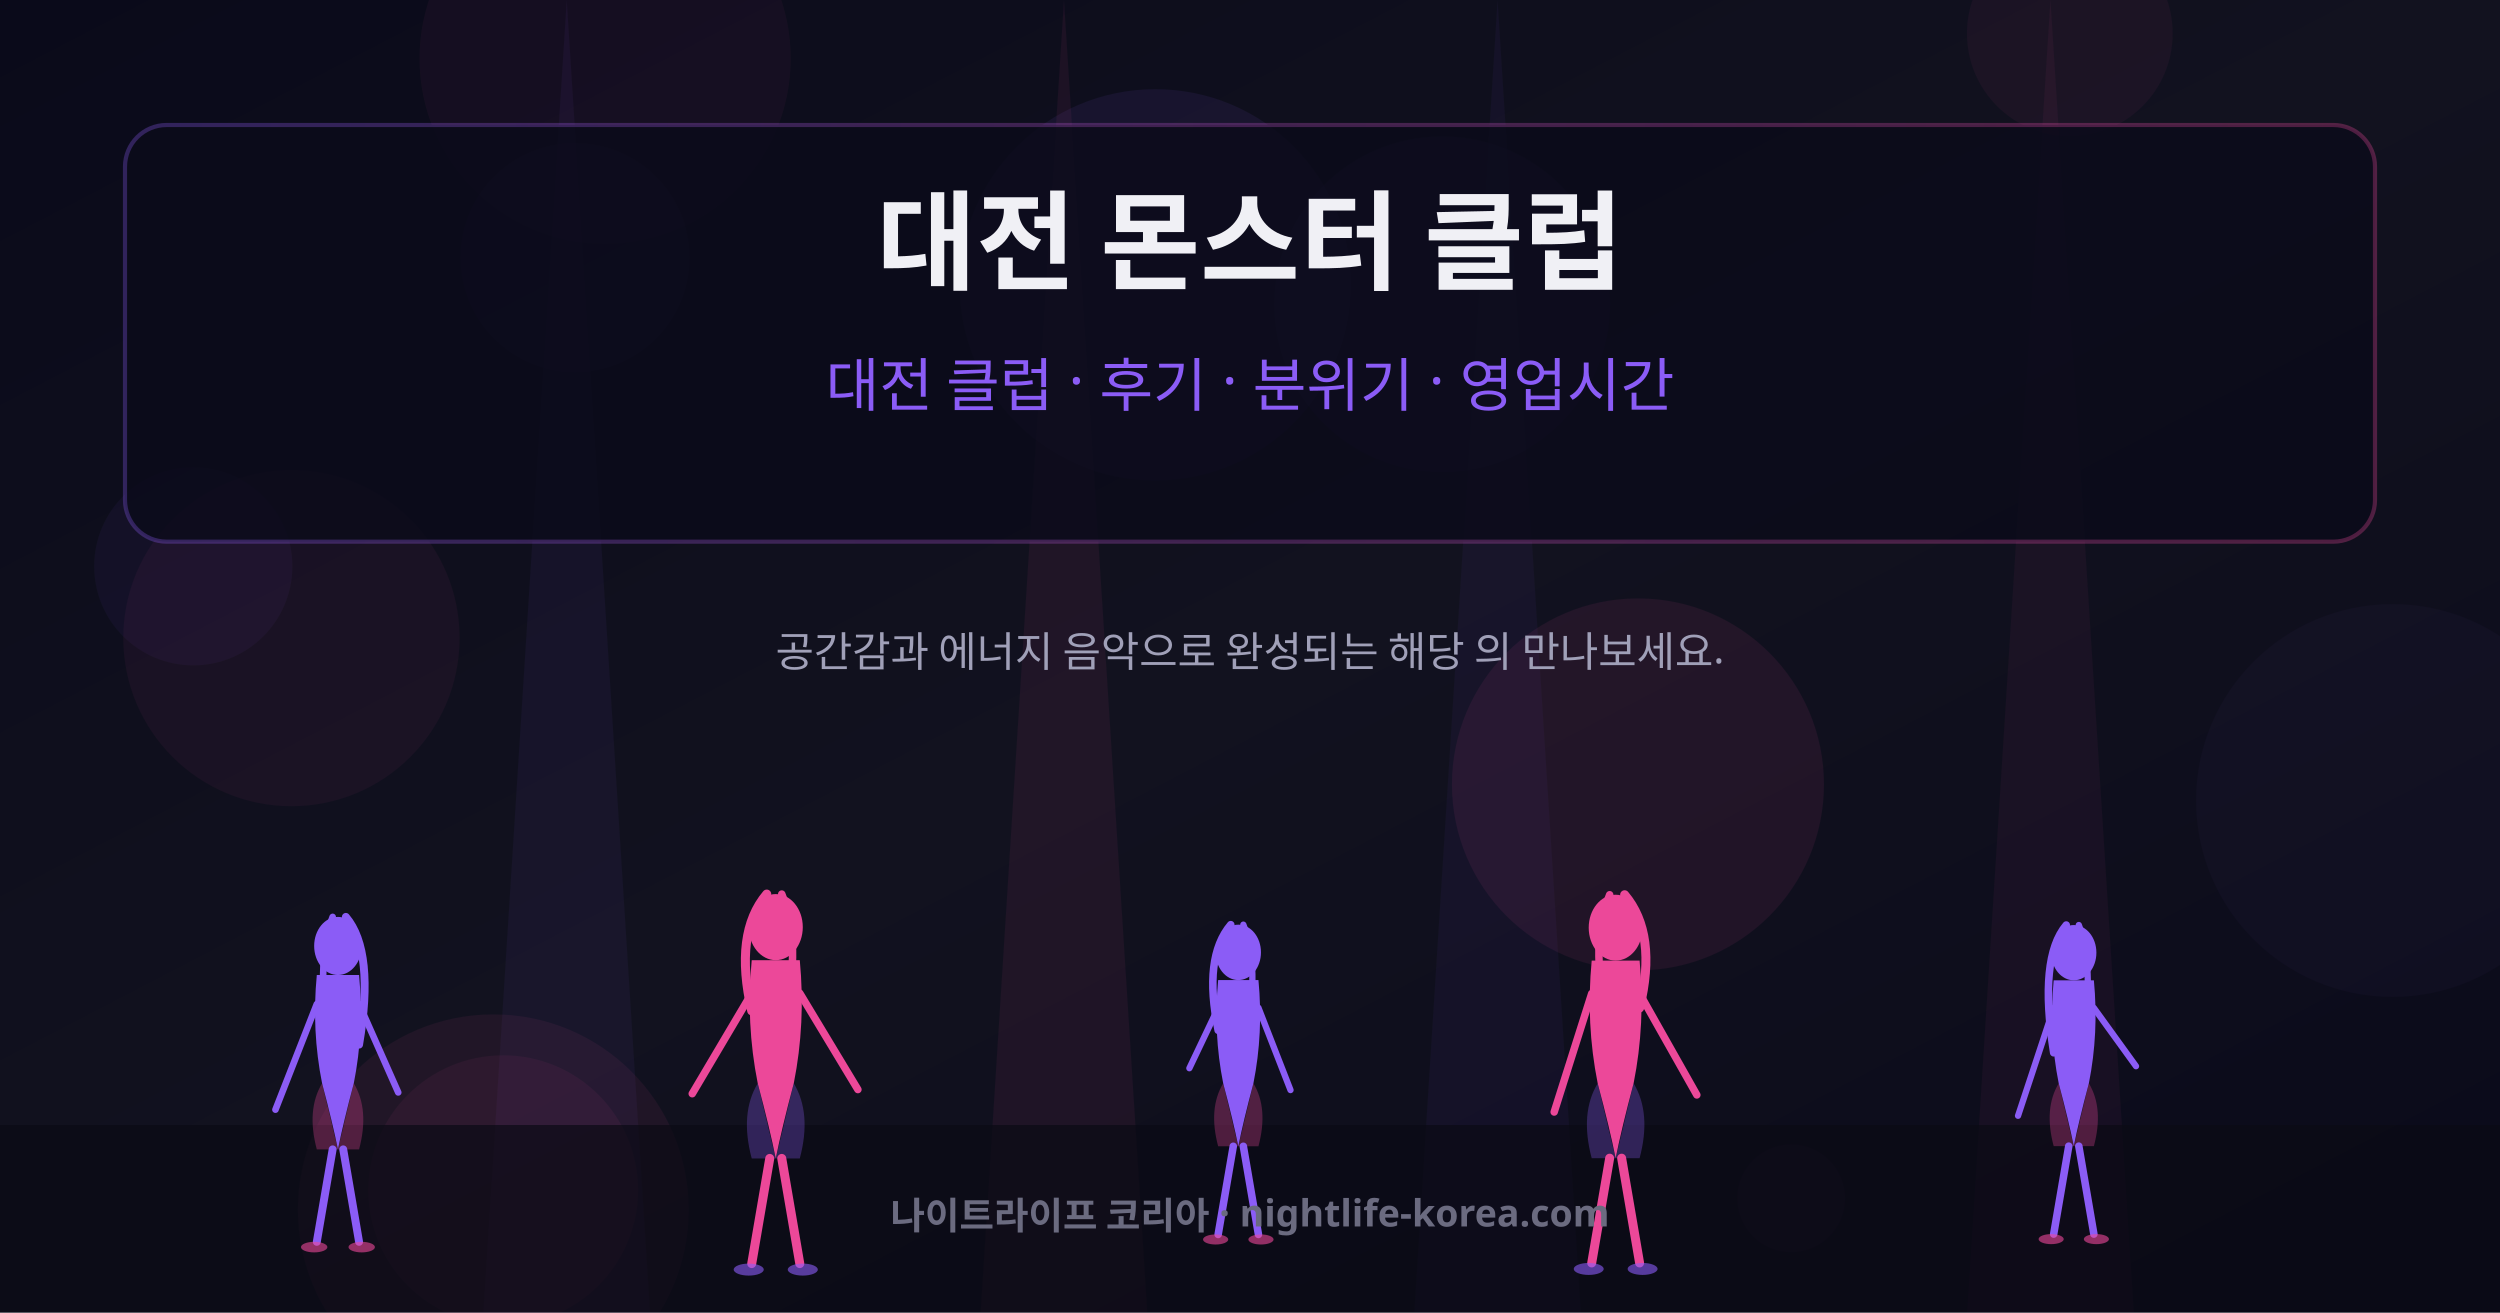
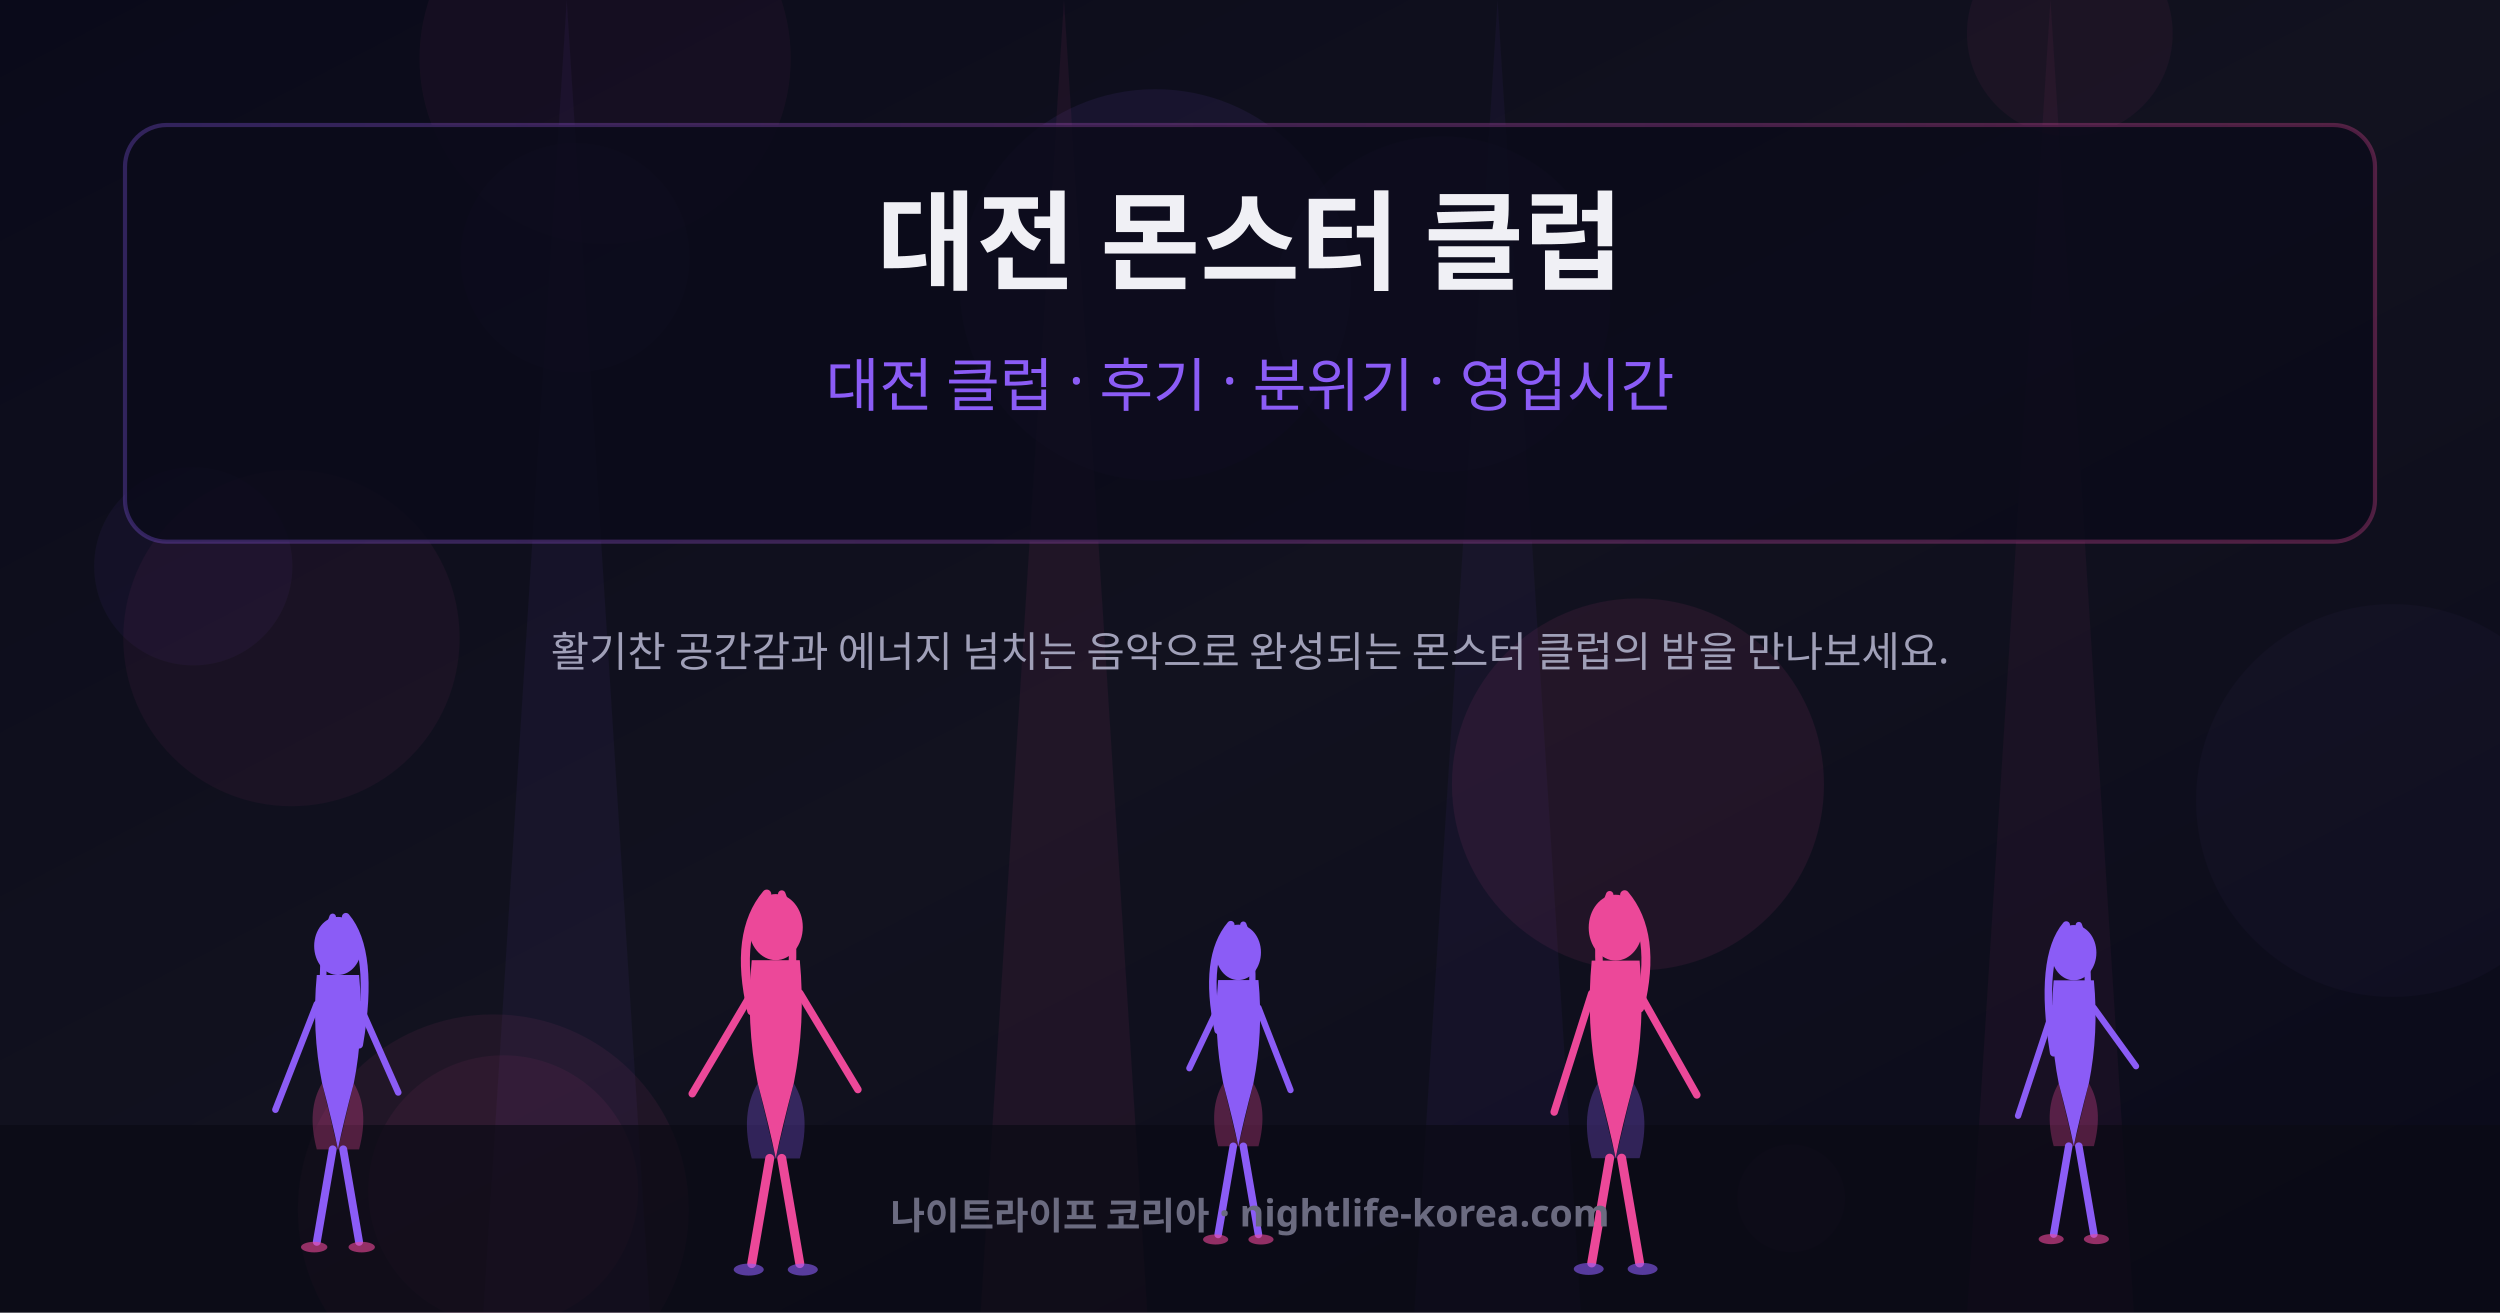
<svg xmlns="http://www.w3.org/2000/svg" viewBox="0 0 1200 630" width="1200" height="630">
  <defs>
    <linearGradient id="ogbg" x1="0%" y1="0%" x2="100%" y2="100%">
      <stop offset="0%" style="stop-color:#0a0a1a" />
      <stop offset="50%" style="stop-color:#12121f" />
      <stop offset="100%" style="stop-color:#0a0a1a" />
    </linearGradient>
    <linearGradient id="ogtxt" x1="0%" y1="0%" x2="100%" y2="0%">
      <stop offset="0%" style="stop-color:#8b5cf6" />
      <stop offset="100%" style="stop-color:#ec4899" />
    </linearGradient>
  </defs>
  <rect width="1200" height="630" fill="url(#ogbg)" />
  <polygon points="272.03,0 232.03,630 312.03,630" fill="#8b5cf6" opacity="0.057" />
  <polygon points="510.706,0 470.706,630 550.706,630" fill="#ec4899" opacity="0.07" />
  <polygon points="718.835,0 678.835,630 758.835,630" fill="#8b5cf6" opacity="0.047" />
  <polygon points="984.214,0 944.214,630 1024.214,630" fill="#ec4899" opacity="0.051" />
  <circle cx="1148.39" cy="384.246" r="94.284" fill="#8b5cf6" opacity="0.031" />
  <circle cx="92.778" cy="271.822" r="47.594" fill="#8b5cf6" opacity="0.05" />
  <circle cx="993.514" cy="16.052" r="49.369" fill="#ec4899" opacity="0.054" />
  <circle cx="290.461" cy="28.058" r="89.087" fill="#ec4899" opacity="0.045" />
  <circle cx="276.012" cy="123.655" r="55.033" fill="#8b5cf6" opacity="0.045" />
  <circle cx="139.891" cy="306.26" r="80.715" fill="#ec4899" opacity="0.052" />
  <circle cx="786.222" cy="376.517" r="89.295" fill="#ec4899" opacity="0.079" />
  <circle cx="236.802" cy="580.717" r="93.819" fill="#ec4899" opacity="0.068" />
  <circle cx="241.519" cy="571.305" r="64.764" fill="#ec4899" opacity="0.06" />
  <circle cx="692.224" cy="146.077" r="80.617" fill="#8b5cf6" opacity="0.074" />
  <circle cx="859.758" cy="575.179" r="25.91" fill="#ec4899" opacity="0.038" />
  <circle cx="554.54" cy="136.719" r="93.911" fill="#8b5cf6" opacity="0.08" />
  <rect x="0" y="540" width="1200" height="90" fill="#0a0a14" opacity="0.7" />
  <g transform="translate(162.209,520) scale(1.268)">
    <ellipse cx="0" cy="-52" rx="9" ry="11" fill="#8b5cf6" />
    <path d="M3,-63 Q14,-50 8,-14.662" stroke="#8b5cf6" stroke-width="3" fill="none" stroke-linecap="round" />
    <path d="M-2,-63 Q-8,-48 -4,-17.662" stroke="#8b5cf6" stroke-width="2.5" fill="none" stroke-linecap="round" />
    <path d="M-8,-41 Q-10,-20 -6,0 Q-2,15 0,25 Q2,15 6,0 Q10,-20 8,-41 Z" fill="#8b5cf6" />
    <path d="M-6,0 Q-12,10 -8,25 L0,25 Z" fill="#ec4899" opacity="0.3" />
    <path d="M6,0 Q12,10 8,25 L0,25 Z" fill="#ec4899" opacity="0.3" />
    <line x1="-2" y1="25" x2="-8" y2="60" stroke="#8b5cf6" stroke-width="3" stroke-linecap="round" />
    <line x1="2" y1="25" x2="8" y2="60" stroke="#8b5cf6" stroke-width="3" stroke-linecap="round" />
    <ellipse cx="-9" cy="62" rx="5" ry="2" fill="#ec4899" opacity="0.6" />
    <ellipse cx="9" cy="62" rx="5" ry="2" fill="#ec4899" opacity="0.6" />
    <line x1="-8" y1="-30" x2="-23.656" y2="9.964" stroke="#8b5cf6" stroke-width="2.5" stroke-linecap="round" />
    <line x1="8" y1="-30" x2="22.824" y2="3.441" stroke="#8b5cf6" stroke-width="2.5" stroke-linecap="round" />
  </g>
  <g transform="translate(372.362,520) scale(1.441955)">
    <ellipse cx="0" cy="-52" rx="9" ry="11" fill="#ec4899" />
    <path d="M-3,-63 Q-14,-50 -8,-24.124" stroke="#ec4899" stroke-width="3" fill="none" stroke-linecap="round" />
    <path d="M2,-63 Q8,-48 4,-27.124" stroke="#ec4899" stroke-width="2.5" fill="none" stroke-linecap="round" />
    <path d="M-8,-41 Q-10,-20 -6,0 Q-2,15 0,25 Q2,15 6,0 Q10,-20 8,-41 Z" fill="#ec4899" />
    <path d="M-6,0 Q-12,10 -8,25 L0,25 Z" fill="#8b5cf6" opacity="0.3" />
    <path d="M6,0 Q12,10 8,25 L0,25 Z" fill="#8b5cf6" opacity="0.3" />
    <line x1="-2" y1="25" x2="-8" y2="60" stroke="#ec4899" stroke-width="3" stroke-linecap="round" />
    <line x1="2" y1="25" x2="8" y2="60" stroke="#ec4899" stroke-width="3" stroke-linecap="round" />
    <ellipse cx="-9" cy="62" rx="5" ry="2" fill="#8b5cf6" opacity="0.6" />
    <ellipse cx="9" cy="62" rx="5" ry="2" fill="#8b5cf6" opacity="0.6" />
    <line x1="-8" y1="-30" x2="-27.797" y2="3.451" stroke="#ec4899" stroke-width="2.5" stroke-linecap="round" />
    <line x1="8" y1="-30" x2="27.341" y2="2.067" stroke="#ec4899" stroke-width="2.5" stroke-linecap="round" />
  </g>
  <g transform="translate(594.385,520) scale(1.208868)">
    <ellipse cx="0" cy="-52" rx="9" ry="11" fill="#8b5cf6" />
    <path d="M-3,-63 Q-14,-50 -8,-21.056" stroke="#8b5cf6" stroke-width="3" fill="none" stroke-linecap="round" />
    <path d="M2,-63 Q8,-48 4,-24.056" stroke="#8b5cf6" stroke-width="2.5" fill="none" stroke-linecap="round" />
    <path d="M-8,-41 Q-10,-20 -6,0 Q-2,15 0,25 Q2,15 6,0 Q10,-20 8,-41 Z" fill="#8b5cf6" />
    <path d="M-6,0 Q-12,10 -8,25 L0,25 Z" fill="#ec4899" opacity="0.3" />
    <path d="M6,0 Q12,10 8,25 L0,25 Z" fill="#ec4899" opacity="0.3" />
    <line x1="-2" y1="25" x2="-8" y2="60" stroke="#8b5cf6" stroke-width="3" stroke-linecap="round" />
    <line x1="2" y1="25" x2="8" y2="60" stroke="#8b5cf6" stroke-width="3" stroke-linecap="round" />
    <ellipse cx="-9" cy="62" rx="5" ry="2" fill="#ec4899" opacity="0.6" />
    <ellipse cx="9" cy="62" rx="5" ry="2" fill="#ec4899" opacity="0.6" />
    <line x1="-8" y1="-30" x2="-19.429" y2="-6" stroke="#8b5cf6" stroke-width="2.5" stroke-linecap="round" />
    <line x1="8" y1="-30" x2="20.731" y2="2.667" stroke="#8b5cf6" stroke-width="2.5" stroke-linecap="round" />
  </g>
  <g transform="translate(775.5114,520) scale(1.436915)">
    <ellipse cx="0" cy="-52" rx="9" ry="11" fill="#ec4899" />
    <path d="M3,-63 Q14,-50 8,-25.159" stroke="#ec4899" stroke-width="3" fill="none" stroke-linecap="round" />
    <path d="M-2,-63 Q-8,-48 -4,-28.159" stroke="#ec4899" stroke-width="2.5" fill="none" stroke-linecap="round" />
    <path d="M-8,-41 Q-10,-20 -6,0 Q-2,15 0,25 Q2,15 6,0 Q10,-20 8,-41 Z" fill="#ec4899" />
    <path d="M-6,0 Q-12,10 -8,25 L0,25 Z" fill="#8b5cf6" opacity="0.3" />
    <path d="M6,0 Q12,10 8,25 L0,25 Z" fill="#8b5cf6" opacity="0.3" />
    <line x1="-2" y1="25" x2="-8" y2="60" stroke="#ec4899" stroke-width="3" stroke-linecap="round" />
    <line x1="2" y1="25" x2="8" y2="60" stroke="#ec4899" stroke-width="3" stroke-linecap="round" />
    <ellipse cx="-9" cy="62" rx="5" ry="2" fill="#8b5cf6" opacity="0.6" />
    <ellipse cx="9" cy="62" rx="5" ry="2" fill="#8b5cf6" opacity="0.6" />
    <line x1="-8" y1="-30" x2="-20.534" y2="9.583" stroke="#ec4899" stroke-width="2.5" stroke-linecap="round" />
    <line x1="8" y1="-30" x2="27.118" y2="3.876" stroke="#ec4899" stroke-width="2.5" stroke-linecap="round" />
  </g>
  <g transform="translate(995.4151,520) scale(1.20608)">
    <ellipse cx="0" cy="-52" rx="9" ry="11" fill="#8b5cf6" />
    <path d="M-3,-63 Q-14,-50 -8,-12.163" stroke="#8b5cf6" stroke-width="3" fill="none" stroke-linecap="round" />
    <path d="M2,-63 Q8,-48 4,-15.163" stroke="#8b5cf6" stroke-width="2.5" fill="none" stroke-linecap="round" />
    <path d="M-8,-41 Q-10,-20 -6,0 Q-2,15 0,25 Q2,15 6,0 Q10,-20 8,-41 Z" fill="#8b5cf6" />
    <path d="M-6,0 Q-12,10 -8,25 L0,25 Z" fill="#ec4899" opacity="0.3" />
    <path d="M6,0 Q12,10 8,25 L0,25 Z" fill="#ec4899" opacity="0.3" />
    <line x1="-2" y1="25" x2="-8" y2="60" stroke="#8b5cf6" stroke-width="3" stroke-linecap="round" />
    <line x1="2" y1="25" x2="8" y2="60" stroke="#8b5cf6" stroke-width="3" stroke-linecap="round" />
    <ellipse cx="-9" cy="62" rx="5" ry="2" fill="#ec4899" opacity="0.6" />
    <ellipse cx="9" cy="62" rx="5" ry="2" fill="#ec4899" opacity="0.6" />
    <line x1="-8" y1="-30" x2="-22.185" y2="12.912" stroke="#8b5cf6" stroke-width="2.5" stroke-linecap="round" />
    <line x1="8" y1="-30" x2="24.764" y2="-6.818" stroke="#8b5cf6" stroke-width="2.5" stroke-linecap="round" />
  </g>
  <rect x="60" y="60" width="1080" height="200" rx="20" fill="#0a0a1a" opacity="0.85" />
  <rect x="60" y="60" width="1080" height="200" rx="20" fill="none" stroke="url(#ogtxt)" stroke-width="2" opacity="0.3" />
  <text x="600" y="135" text-anchor="middle" font-family="'Noto Sans KR',sans-serif" font-size="52" font-weight="800" fill="#f0f0f5">대전 몬스터 클럽</text>
  <text x="600" y="195" text-anchor="middle" font-family="'Noto Sans KR',sans-serif" font-size="28" font-weight="500" fill="#8b5cf6">대전 클럽 · 후기 · 분위기 · 영업시간</text>
  <rect x="60" y="290" width="auto" height="40" rx="20" fill="#8b5cf6" opacity="0.15" />
-   <text x="600" y="320" text-anchor="middle" font-family="'Noto Sans KR',sans-serif" font-size="20" fill="#a0a0b8">공간감과 에너지 음악으로 완성되는 해당 의 만나보세요.</text>
+   <text x="600" y="320" text-anchor="middle" font-family="'Noto Sans KR',sans-serif" font-size="20" fill="#a0a0b8">활기찬 공간감과 에너지 넘치는 음악으로 완성되는 몬스터 클럽의 밤을 만나보세요.</text>
  <text x="600" y="590" text-anchor="middle" font-family="'Noto Sans KR',sans-serif" font-size="18" font-weight="600" fill="#6b6b80">나이트라이프 코리아 · nightlife-korea.com</text>
</svg>
